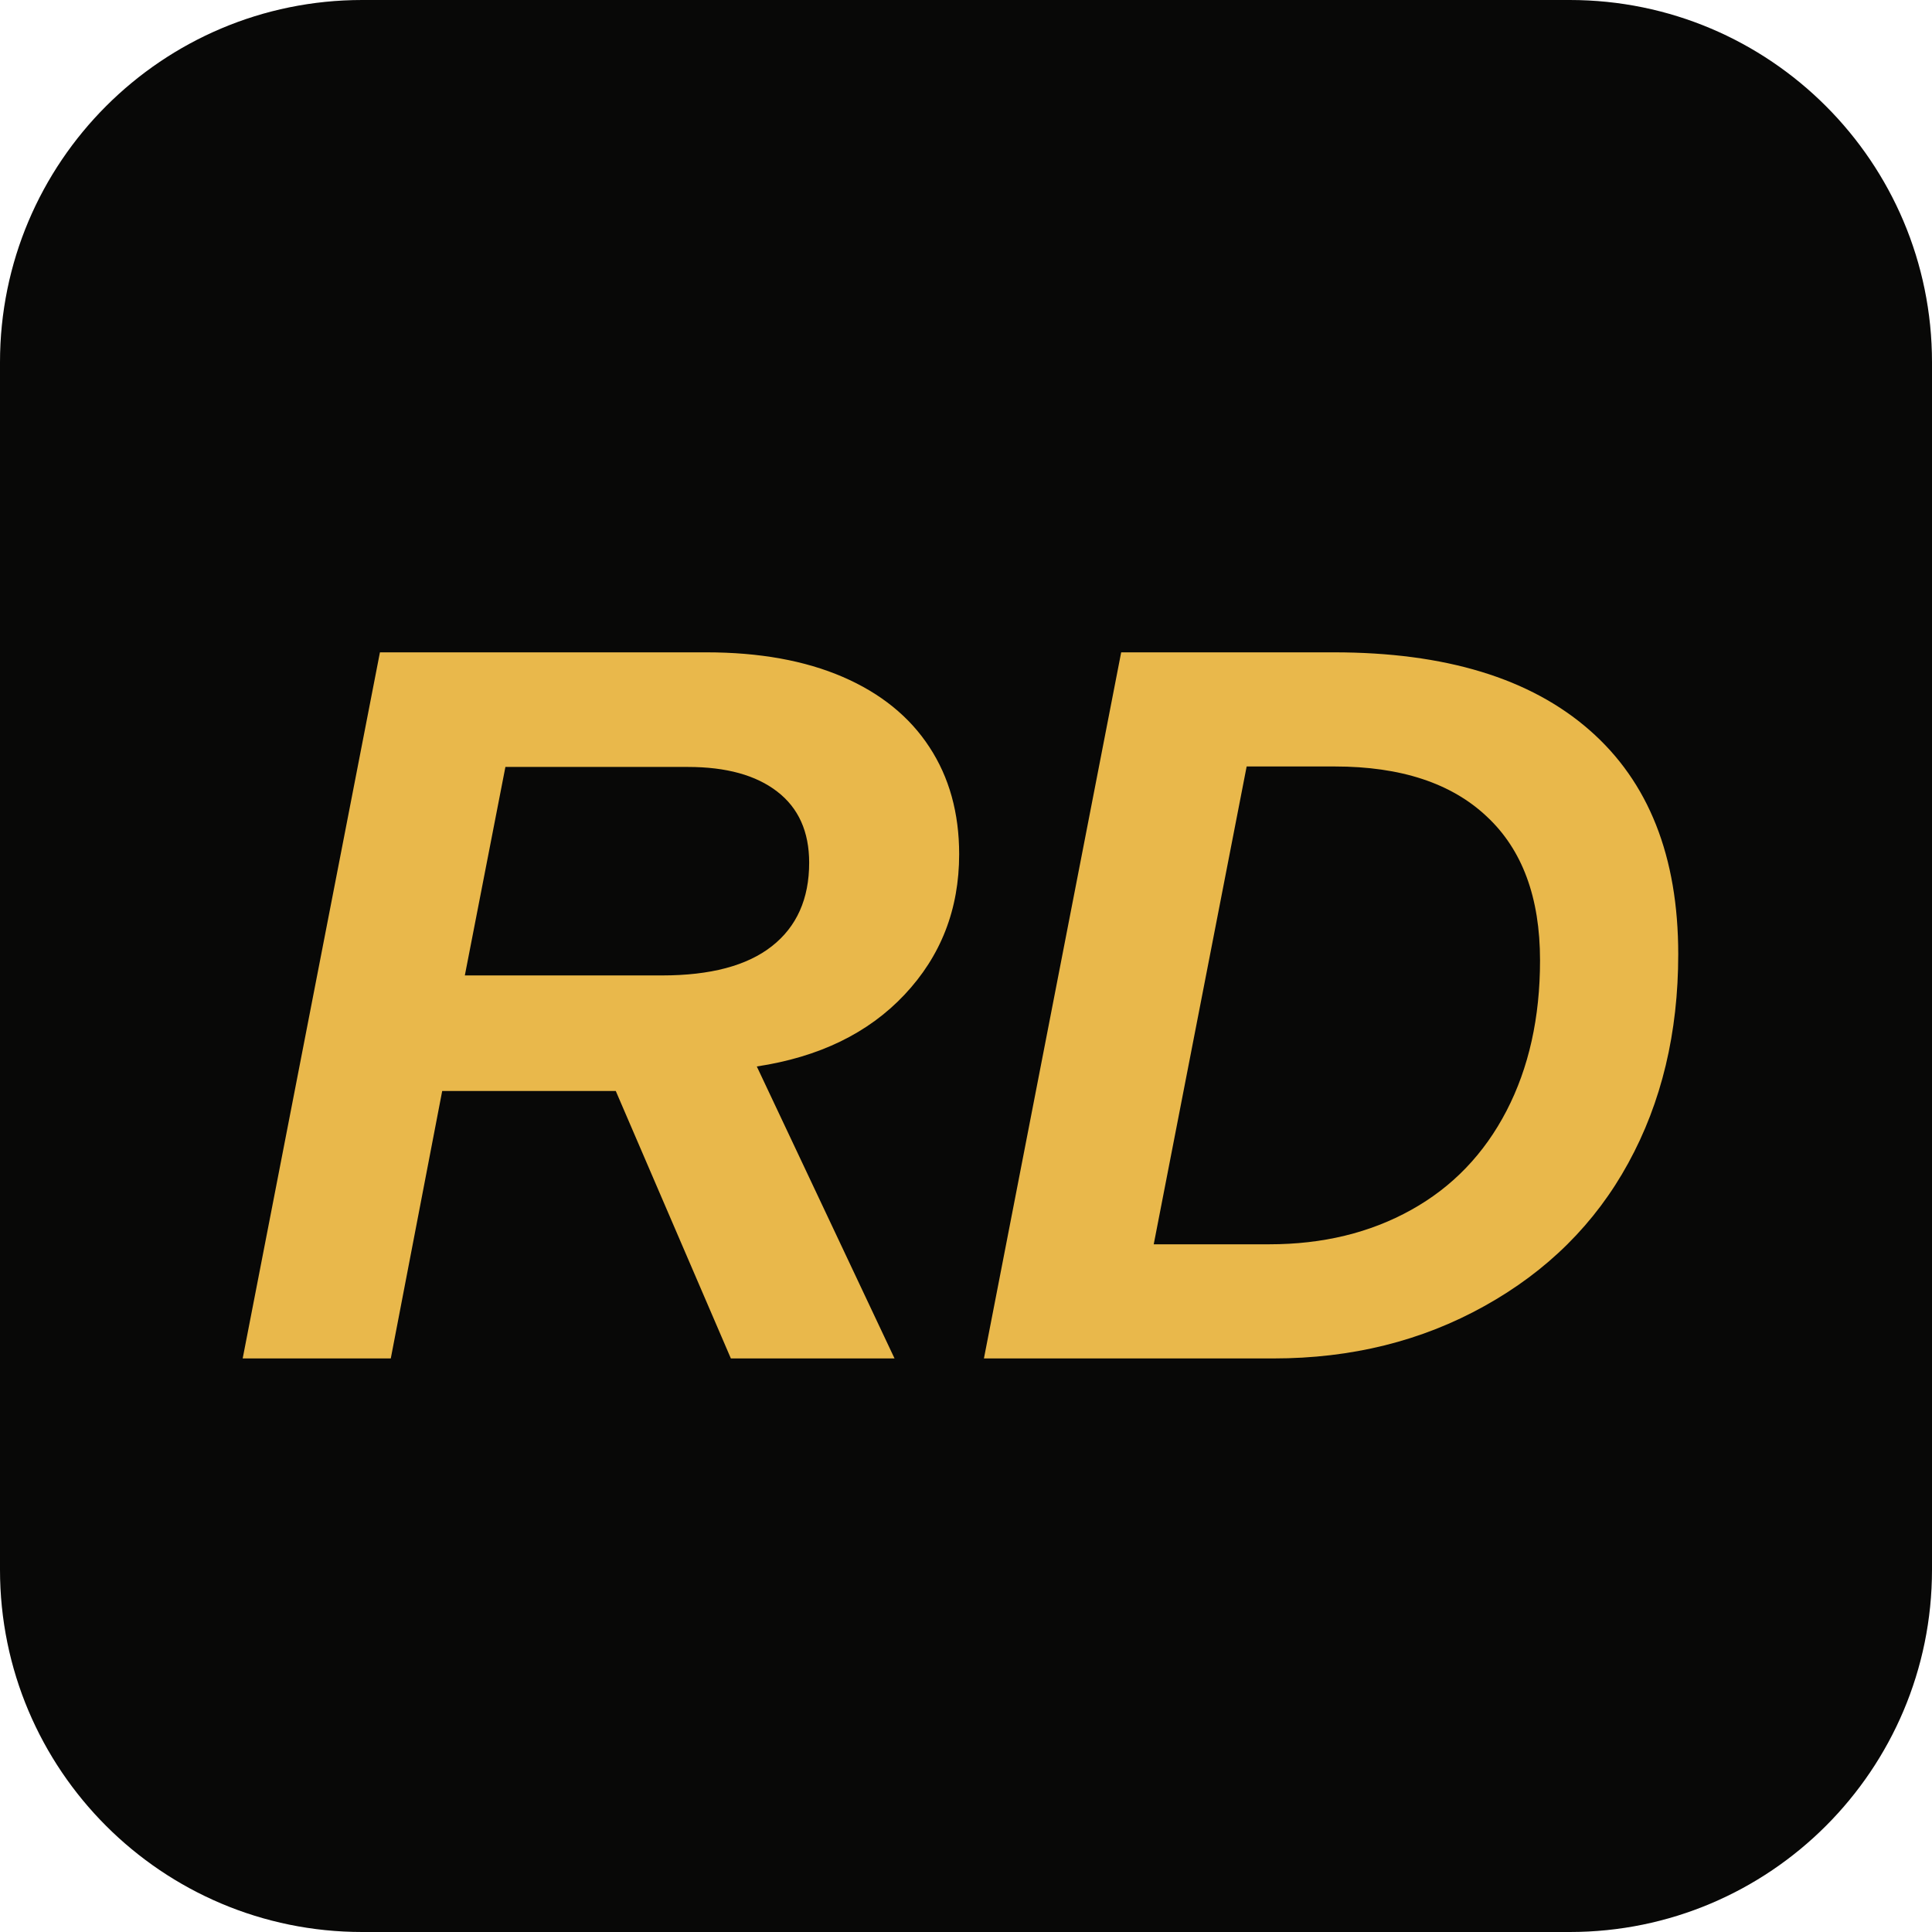
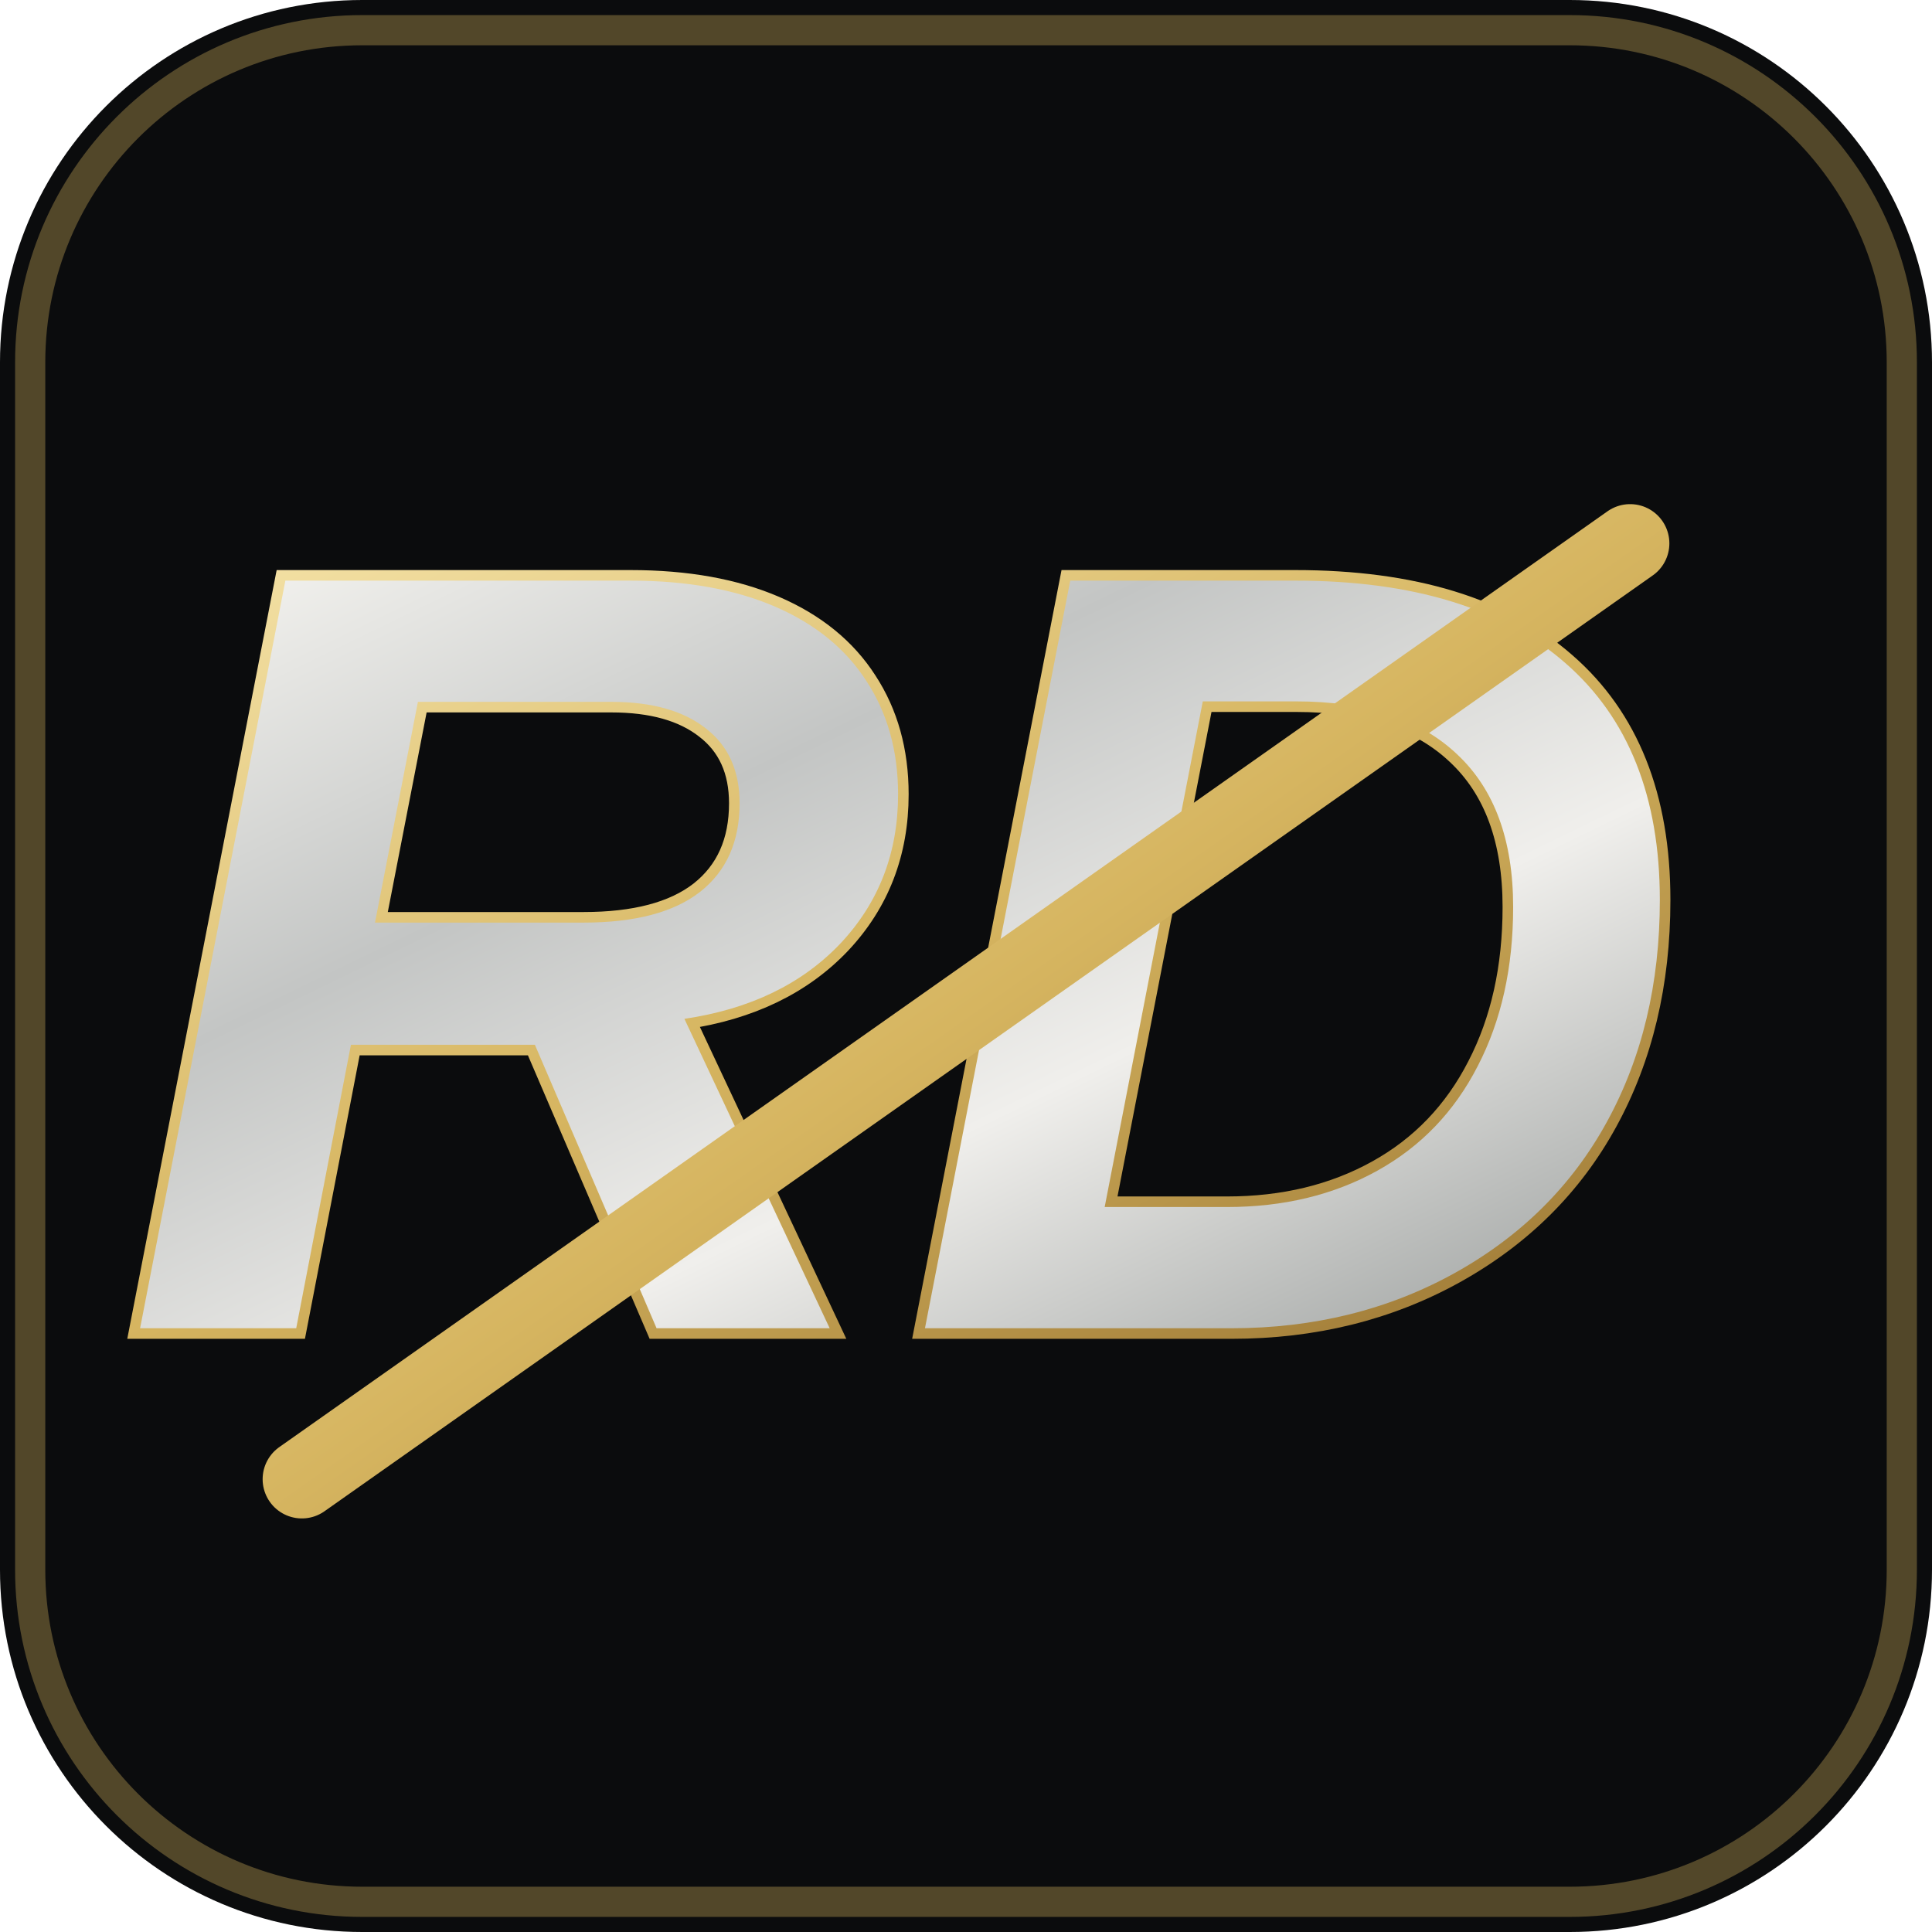
- <svg xmlns="http://www.w3.org/2000/svg" viewBox="0 0 64 64">
-   <rect width="64" height="64" rx="12" fill="#080807" />
-   <text x="32" y="45" text-anchor="middle" font-family="Arial Black,Arial,sans-serif" font-weight="900" font-style="italic" font-size="34" fill="#e9b84b">RD</text>
+ <svg xmlns="http://www.w3.org/2000/svg" viewBox="0 0 64 64" role="img" aria-label="RD">
+   <defs>
+     <linearGradient id="metal" x1="0" y1="0" x2="1" y2="1">
+       <stop offset="0" stop-color="#f7f6f2" />
+       <stop offset=".33" stop-color="#c3c5c4" />
+       <stop offset=".64" stop-color="#f0efec" />
+       <stop offset="1" stop-color="#979b9a" />
+     </linearGradient>
+     <linearGradient id="gold" x1="0" y1="0" x2="1" y2="1">
+       <stop offset="0" stop-color="#f4e2a7" />
+       <stop offset=".5" stop-color="#d6b560" />
+       <stop offset="1" stop-color="#9a7533" />
+     </linearGradient>
+   </defs>
+   <rect width="64" height="64" rx="12" fill="#0b0c0d" />
+   <rect x="1" y="1" width="62" height="62" rx="11" fill="none" stroke="#d6b560" stroke-opacity=".35" />
+   <text x="30" y="44" text-anchor="middle" font-family="Arial Black,Arial,sans-serif" font-style="italic" font-weight="900" font-size="36" fill="url(#metal)" stroke="url(#gold)" stroke-width=".7" paint-order="stroke fill">RD</text>
+   <path d="M10 49 L54 18" stroke="url(#gold)" stroke-width="2.6" stroke-linecap="round" />
</svg>
